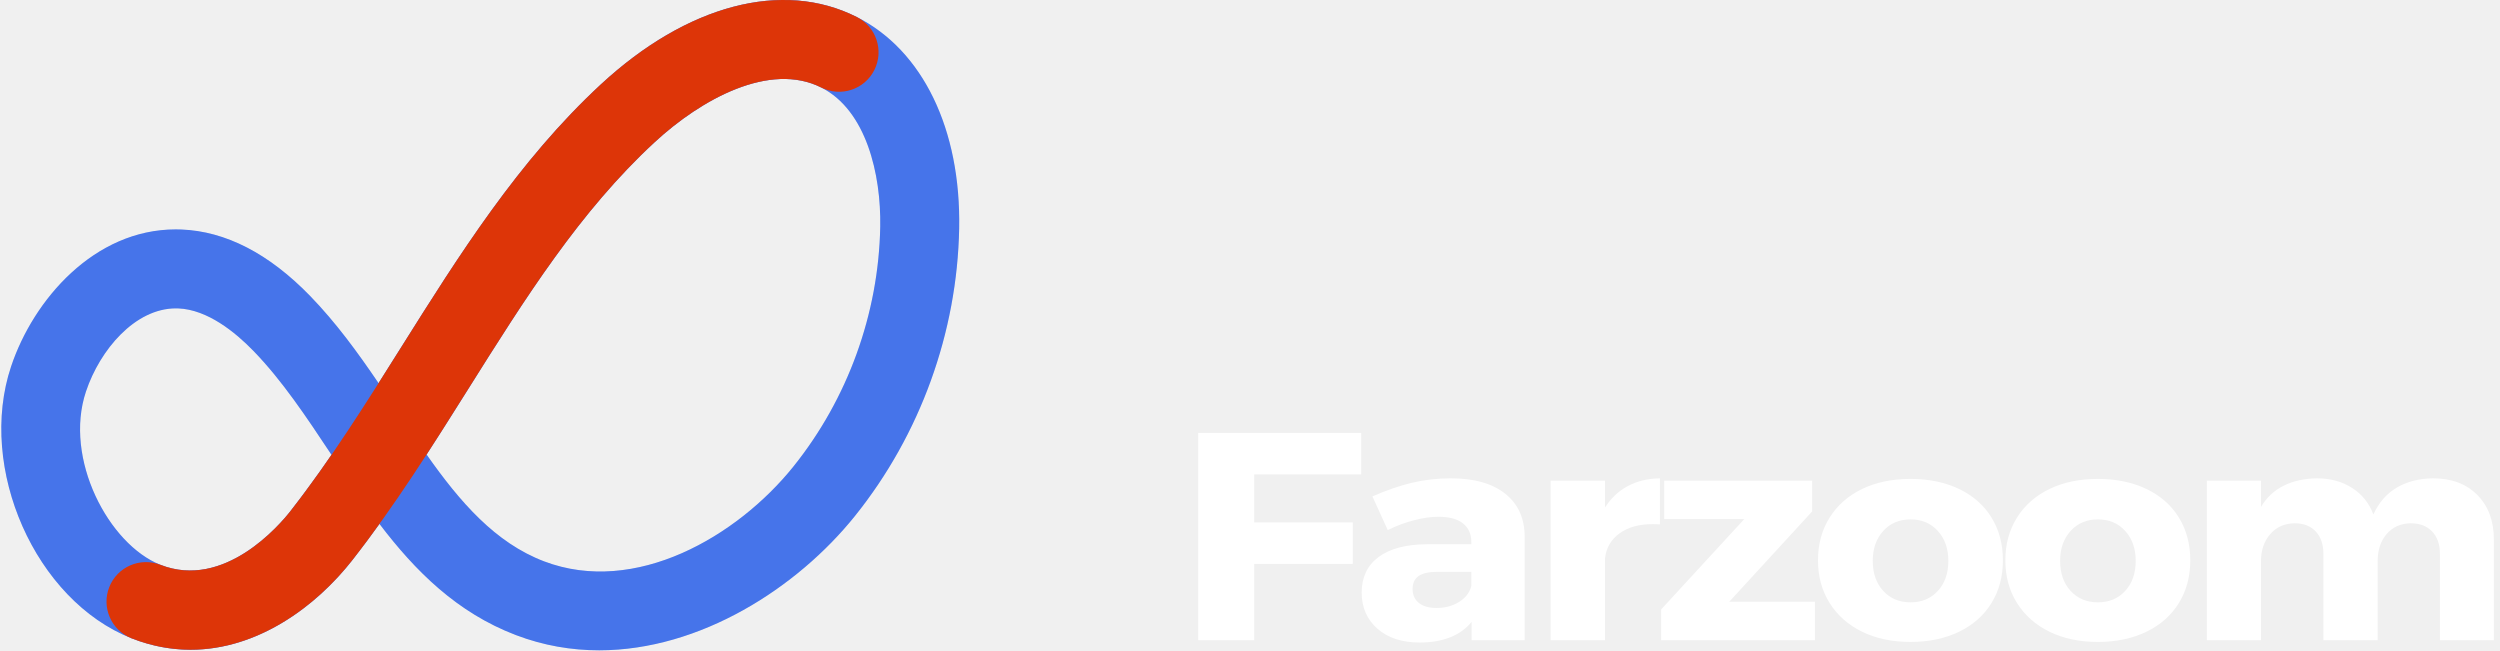
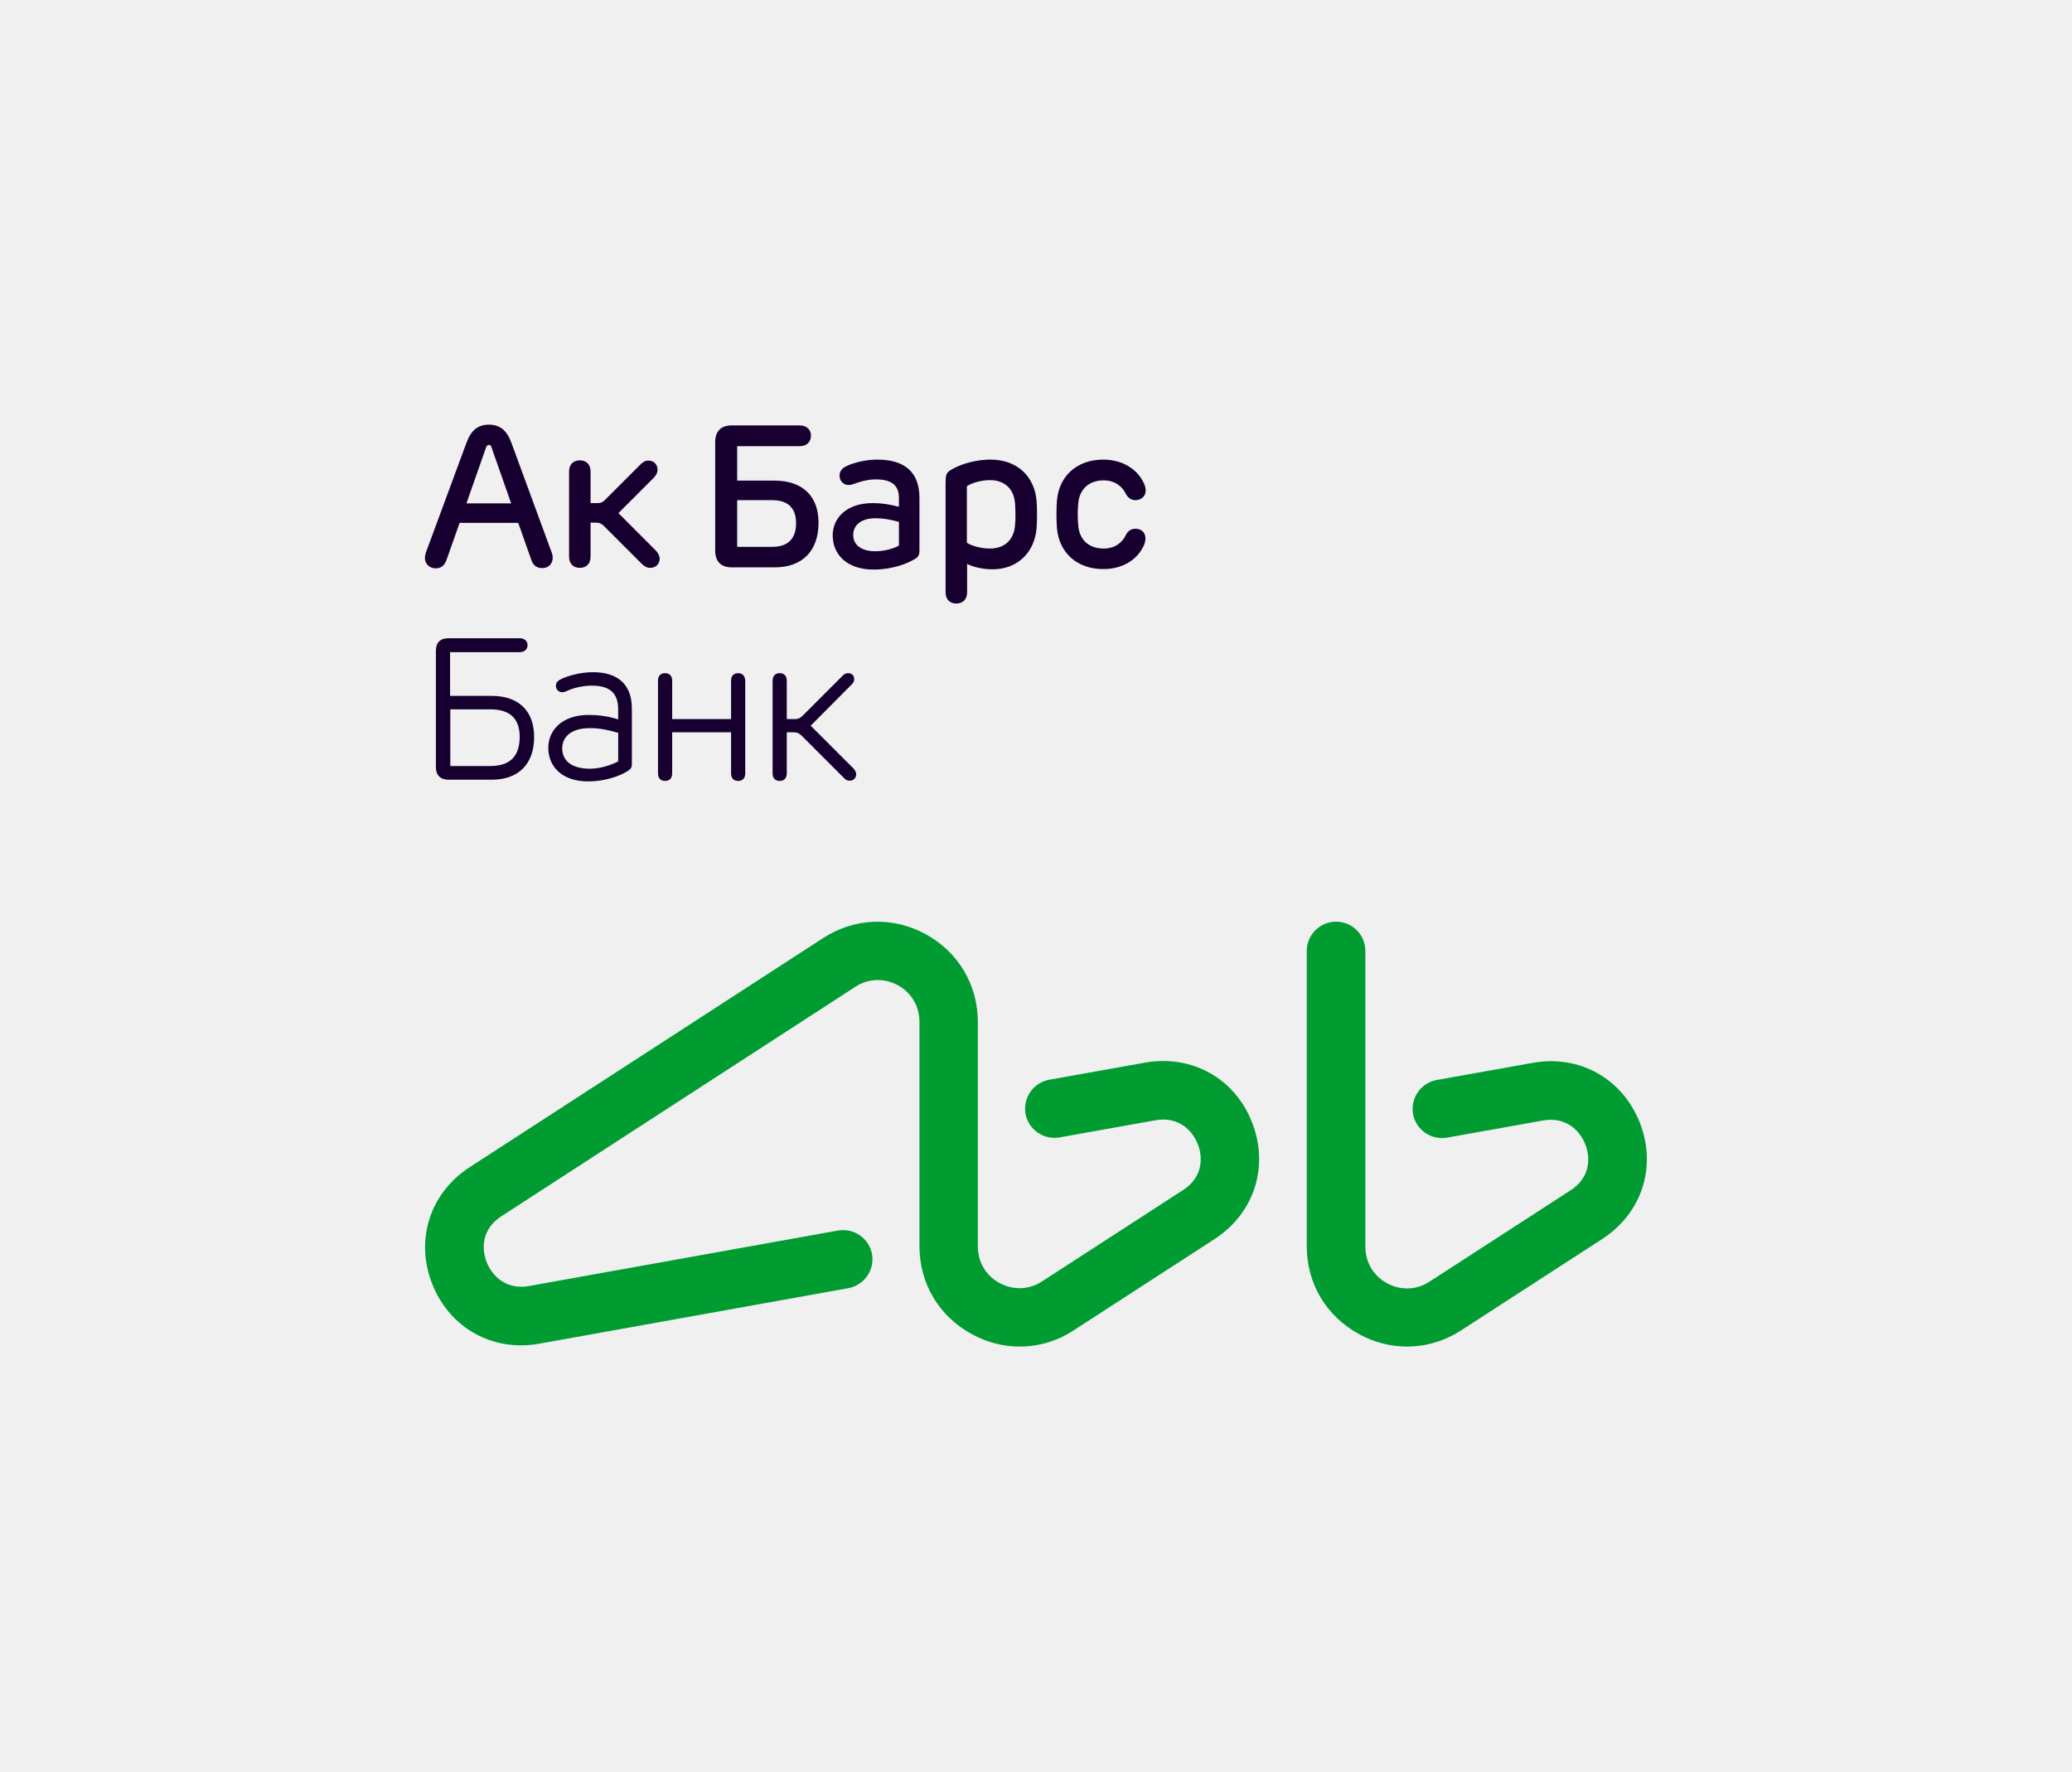
- <svg xmlns="http://www.w3.org/2000/svg" width="338px" height="88px" viewBox="0 0 338 88" version="1.1">
-   <defs />
-   <g id="Page-1" stroke="none" stroke-width="1" fill="none" fill-rule="evenodd">
-     <g id="login" transform="translate(-84, -88)">
-       <g id="logo" transform="translate(44, 40)">
-         <g id="Group-7" transform="translate(40, 48)">
-           <path d="M23.778,41.691 C18.267,41.691 13.514,47.282 11.627,52.918 C8.575,62.026 14.714,73.614 21.692,76.364 C30.344,79.765 37.849,70.921 39.265,69.107 C41.179,66.657 43.025,64.1 44.821,61.495 C41.396,56.334 38.163,51.463 34.276,47.454 C31.813,44.912 28.047,41.851 24.098,41.697 C23.991,41.691 23.884,41.691 23.778,41.691 M57.674,61.454 C62.187,67.875 66.966,73.389 73.564,75.895 C85.893,80.577 99.674,72.535 107.268,63.078 C114.619,53.922 118.788,42.411 119.007,30.672 C119.141,23.578 117.117,14.906 111.037,11.833 C104.101,8.328 94.841,13.362 88.486,19.247 C78.37,28.604 71.04,40.275 63.277,52.633 C61.443,55.552 59.585,58.509 57.674,61.454 M81.013,87.922 C77.274,87.922 73.493,87.288 69.772,85.872 C61.799,82.844 56.142,77.202 51.304,70.832 C50.124,72.47 48.916,74.091 47.674,75.679 L47.671,75.682 C41.206,83.955 29.959,91.095 17.781,86.295 C4.797,81.178 -3.114,63.312 1.505,49.531 C4.524,40.515 12.735,31.015 23.757,31.015 C24.009,31.015 24.264,31.021 24.519,31.03 C30.519,31.264 36.382,34.292 41.941,40.026 C45.437,43.629 48.397,47.703 51.182,51.807 C52.21,50.186 53.227,48.565 54.237,46.956 C62.03,34.553 70.086,21.729 81.239,11.409 C92.874,0.642 105.81,-2.768 115.849,2.307 C124.761,6.811 129.929,17.487 129.68,30.873 C129.416,44.962 124.412,58.772 115.588,69.762 C107.793,79.472 94.67,87.919 81.013,87.922" id="Fill-1" fill="#235AE6" />
-           <path d="M25.766,87.843 C23.179,87.843 20.503,87.369 17.78,86.296 C15.04,85.215 13.692,82.115 14.773,79.375 C15.855,76.631 18.951,75.295 21.692,76.364 C30.343,79.763 37.849,70.921 39.265,69.108 C44.678,62.177 49.537,54.441 54.237,46.957 C62.029,34.554 70.086,21.73 81.238,11.41 C92.874,0.643 105.81,-2.768 115.849,2.308 C118.48,3.635 119.535,6.844 118.207,9.475 C116.88,12.106 113.674,13.164 111.037,11.834 C104.1,8.329 94.838,13.363 88.486,19.247 C78.37,28.604 71.04,40.275 63.277,52.634 C58.432,60.343 53.425,68.317 47.674,75.68 C42.652,82.103 34.746,87.843 25.766,87.843" id="Fill-3" fill="#FF3900" />
-         </g>
-         <g id="Group-7" opacity="0.16" transform="translate(40, 47)">
-           <path d="M23.778,42.691 C18.267,42.691 13.514,48.282 11.627,53.918 C8.575,63.026 14.714,74.614 21.692,77.364 C30.344,80.765 37.849,71.921 39.265,70.107 C41.179,67.657 43.025,65.1 44.821,62.495 C41.396,57.334 38.163,52.463 34.276,48.454 C31.813,45.912 28.047,42.851 24.098,42.697 C23.991,42.691 23.884,42.691 23.778,42.691 M57.674,62.454 C62.187,68.875 66.966,74.389 73.564,76.895 C85.893,81.577 99.674,73.535 107.268,64.078 C114.619,54.922 118.788,43.411 119.007,31.672 C119.141,24.578 117.117,15.906 111.037,12.833 C104.101,9.328 94.841,14.362 88.486,20.247 C78.37,29.604 71.04,41.275 63.277,53.633 C61.443,56.552 59.585,59.509 57.674,62.454 M81.013,88.922 C77.274,88.922 73.493,88.288 69.772,86.872 C61.799,83.844 56.142,78.202 51.304,71.832 C50.124,73.47 48.916,75.091 47.674,76.679 L47.671,76.682 C41.206,84.955 29.959,92.095 17.781,87.295 C4.797,82.178 -3.114,64.312 1.505,50.531 C4.524,41.515 12.735,32.015 23.757,32.015 C24.009,32.015 24.264,32.021 24.519,32.03 C30.519,32.264 36.382,35.292 41.941,41.026 C45.437,44.629 48.397,48.703 51.182,52.807 C52.21,51.186 53.227,49.565 54.237,47.956 C62.03,35.553 70.086,22.729 81.239,12.409 C92.874,1.642 105.81,-1.768 115.849,3.307 C124.761,7.811 129.929,18.487 129.68,31.873 C129.416,45.962 124.412,59.772 115.588,70.762 C107.793,80.472 94.67,88.919 81.013,88.922" id="Fill-1" fill="#FFFFFF" />
-           <path d="M25.766,88.843 C23.179,88.843 20.503,88.369 17.78,87.296 C15.04,86.215 13.692,83.115 14.773,80.375 C15.855,77.631 18.951,76.295 21.692,77.364 C30.343,80.763 37.849,71.921 39.265,70.108 C44.678,63.177 49.537,55.441 54.237,47.957 C62.029,35.554 70.086,22.73 81.238,12.41 C92.874,1.643 105.81,-1.768 115.849,3.308 C118.48,4.635 119.535,7.844 118.207,10.475 C116.88,13.106 113.674,14.164 111.037,12.834 C104.1,9.329 94.838,14.363 88.486,20.247 C78.37,29.604 71.04,41.275 63.277,53.634 C58.432,61.343 53.425,69.317 47.674,76.68 C42.652,83.103 34.746,88.843 25.766,88.843" id="Fill-3" fill="#242232" />
-         </g>
-         <g id="Group-14" transform="translate(201, 106)" fill="#FFFFFF">
-           <polygon id="Fill-5" points="8.567 6.141 8.567 12.63 21.894 12.63 21.894 18.239 8.567 18.239 8.567 28.556 0.999 28.556 0.999 0.532 23.035 0.532 23.035 6.141" />
-           <path d="M36.272,23.378 C37.149,22.83 37.697,22.116 37.922,21.227 L37.922,19.313 L33.297,19.313 C32.192,19.313 31.362,19.5 30.808,19.87 C30.257,20.24 29.982,20.833 29.982,21.639 C29.982,22.436 30.266,23.061 30.829,23.514 C31.395,23.971 32.192,24.199 33.214,24.199 C34.376,24.199 35.395,23.926 36.272,23.378 M42.482,8.732 C44.222,10.107 45.105,12.018 45.134,14.465 L45.134,28.557 L37.961,28.557 L37.961,26.074 C37.229,26.987 36.269,27.68 35.081,28.157 C33.89,28.631 32.515,28.871 30.953,28.871 C28.551,28.871 26.639,28.246 25.223,26.996 C23.807,25.743 23.099,24.116 23.099,22.107 C23.099,20.051 23.857,18.454 25.368,17.319 C26.882,16.187 29.054,15.606 31.89,15.58 L37.922,15.58 L37.922,15.268 C37.922,14.199 37.549,13.366 36.802,12.768 C36.056,12.169 34.942,11.867 33.463,11.867 C32.497,11.867 31.41,12.021 30.21,12.329 C29.007,12.634 27.813,13.079 26.622,13.665 L24.551,9.114 C26.417,8.291 28.189,7.68 29.878,7.274 C31.564,6.871 33.324,6.67 35.164,6.67 C38.302,6.67 40.74,7.357 42.482,8.732" id="Fill-8" />
-           <path d="M59.064,7.724 C60.324,7.046 61.772,6.696 63.42,6.672 L63.42,12.903 C63.198,12.877 62.857,12.865 62.404,12.865 C60.593,12.865 59.115,13.28 57.968,14.103 C56.818,14.933 56.164,16.059 55.998,17.478 L55.998,28.557 L48.638,28.557 L48.638,6.983 L55.998,6.983 L55.998,10.619 C56.783,9.369 57.808,8.403 59.064,7.724" id="Fill-11" />
-           <polygon id="Fill-13" points="72.791 23.358 84.376 23.358 84.376 28.558 63.588 28.558 63.588 24.395 74.824 12.181 64 12.181 64 6.984 84.003 6.984 84.003 11.144" />
-           <path d="M93.616,13.783 C92.668,14.826 92.196,16.174 92.196,17.828 C92.196,19.511 92.668,20.865 93.616,21.893 C94.561,22.924 95.793,23.436 97.313,23.436 C98.822,23.436 100.048,22.924 100.993,21.893 C101.942,20.865 102.416,19.511 102.416,17.828 C102.416,16.174 101.942,14.826 100.993,13.783 C100.048,12.74 98.822,12.222 97.313,12.222 C95.793,12.222 94.561,12.74 93.616,13.783 M103.856,8.106 C105.755,9.013 107.222,10.299 108.247,11.967 C109.278,13.632 109.793,15.564 109.793,17.751 C109.793,19.94 109.278,21.869 108.247,23.534 C107.222,25.202 105.755,26.494 103.856,27.416 C101.953,28.331 99.773,28.791 97.313,28.791 C94.828,28.791 92.644,28.331 90.765,27.416 C88.884,26.494 87.42,25.202 86.371,23.534 C85.319,21.869 84.792,19.94 84.792,17.751 C84.792,15.564 85.319,13.632 86.371,11.967 C87.42,10.299 88.884,9.013 90.765,8.106 C92.644,7.199 94.828,6.749 97.313,6.749 C99.773,6.749 101.953,7.199 103.856,8.106" id="Fill-15" />
-           <path d="M118.948,13.783 C118,14.826 117.529,16.174 117.529,17.828 C117.529,19.511 118,20.865 118.948,21.893 C119.894,22.924 121.126,23.436 122.646,23.436 C124.154,23.436 125.381,22.924 126.326,21.893 C127.274,20.865 127.748,19.511 127.748,17.828 C127.748,16.174 127.274,14.826 126.326,13.783 C125.381,12.74 124.154,12.222 122.646,12.222 C121.126,12.222 119.894,12.74 118.948,13.783 M129.188,8.106 C131.088,9.013 132.554,10.299 133.58,11.967 C134.611,13.632 135.126,15.564 135.126,17.751 C135.126,19.94 134.611,21.869 133.58,23.534 C132.554,25.202 131.088,26.494 129.188,27.416 C127.286,28.331 125.105,28.791 122.646,28.791 C120.16,28.791 117.977,28.331 116.098,27.416 C114.217,26.494 112.753,25.202 111.704,23.534 C110.652,21.869 110.125,19.94 110.125,17.751 C110.125,15.564 110.652,13.632 111.704,11.967 C112.753,10.299 114.217,9.013 116.098,8.106 C117.977,7.199 120.16,6.749 122.646,6.749 C125.105,6.749 127.286,7.199 129.188,8.106" id="Fill-17" />
-           <path d="M173.943,8.928 C175.43,10.433 176.171,12.442 176.171,14.954 L176.171,28.557 L168.876,28.557 L168.876,16.871 C168.876,15.594 168.524,14.587 167.818,13.852 C167.113,13.114 166.144,12.747 164.915,12.747 C163.561,12.774 162.482,13.26 161.67,14.202 C160.864,15.15 160.458,16.371 160.458,17.87 L160.458,28.557 L153.122,28.557 L153.122,16.871 C153.122,15.594 152.775,14.587 152.085,13.852 C151.395,13.114 150.438,12.747 149.223,12.747 C147.842,12.774 146.74,13.268 145.919,14.231 C145.095,15.197 144.684,16.406 144.684,17.87 L144.684,28.557 L137.365,28.557 L137.365,6.984 L144.684,6.984 L144.684,10.54 C145.445,9.263 146.467,8.305 147.753,7.665 C149.039,7.025 150.532,6.697 152.23,6.67 C154.067,6.67 155.661,7.103 157.007,7.971 C158.355,8.836 159.315,10.03 159.881,11.556 C160.612,9.953 161.664,8.744 163.039,7.929 C164.414,7.117 166.049,6.697 167.943,6.67 C170.458,6.67 172.458,7.423 173.943,8.928" id="Fill-19" />
-         </g>
-       </g>
-     </g>
+ <svg xmlns="http://www.w3.org/2000/svg" version="1.1" id="Layer_1" x="0px" y="0px" viewBox="0 0 848 725" style="enable-background:new 0 0 848 725;" xml:space="preserve">
+   <style type="text/css">
+ 	.st0{fill:#170030;}
+ 	.st1{fill:#FFFFFF;}
+ 	.st2{fill:#009C32;}
+ </style>
+   <g>
+     <path class="st0" d="M302.1,275.5c-1.8,0-2.9,1.1-2.9,3.1v15.7h-24.1v-15.7c0-2-1.1-3.1-2.9-3.1c-1.8,0-2.9,1.1-2.9,3.1v37.9   c0,2,1.1,3.1,2.9,3.1c1.8,0,2.9-1.1,2.9-3.1v-16.8h24.1v16.8c0,2,1.1,3.1,2.9,3.1c1.8,0,2.9-1.1,2.9-3.1v-37.9   C304.9,276.6,303.9,275.5,302.1,275.5 M331.8,297l16.7-16.8c0.8-0.8,1.1-1.4,1.1-2.3c0-1.3-0.9-2.4-2.5-2.4c-0.8,0-1.5,0.3-2.2,1   l-16.4,16.4c-0.9,0.9-1.8,1.4-3.1,1.4h-3.4v-15.7c0-2-1.1-3.1-2.9-3.1c-1.8,0-2.9,1.1-2.9,3.1v37.9c0,2,1.1,3.1,2.9,3.1   c1.8,0,2.9-1.1,2.9-3.1v-16.8h3c1.3,0,2.2,0.5,3.1,1.4l17.4,17.4c0.8,0.8,1.4,1,2.3,1c1.6,0,2.6-1.2,2.6-2.6c0-0.9-0.4-1.6-1.2-2.5   L331.8,297z M367.9,223.3c-2.6,1.4-6.2,2.3-9.6,2.3c-5.6,0-9.1-2.4-9.1-6.7c0-3.8,3-6.8,9.1-6.8c3.2,0,6.1,0.5,9.6,1.5V223.3z    M359.1,188.1c-4.9,0-9.3,1.2-12.1,2.4c-2.4,1-3.4,2.3-3.4,4.2c0,2.2,1.7,3.8,3.7,3.8c1,0,2.1-0.4,3.2-0.8c1.8-0.7,4.9-1.5,7.9-1.5   c6.7,0,9.5,2.5,9.5,7.7v3.5c-3.9-1-7-1.5-10.7-1.5c-11,0-16.4,6.3-16.4,13.2c0,8,6,14,16.7,14c8.3,0,14.6-2.8,17.2-4.5   c1.2-0.8,1.6-1.6,1.6-3.3V204C376.4,193.1,370.1,188.1,359.1,188.1 M464.6,216.4c-2,0-3.1,1.2-3.8,2.5c-1.5,3.3-4.7,5.6-9.1,5.6   c-6.2,0-9.9-3.7-10.4-9.3c-0.3-3-0.3-6.4,0-9.3c0.5-5.5,4.2-9.3,10.4-9.3c4.4,0,7.6,2.3,9.1,5.6c0.8,1.3,1.9,2.5,3.8,2.5   c2.5,0,4.3-1.6,4.3-4c0-1.3-0.5-2.6-1.3-4c-2.6-4.7-8.1-8.6-16.1-8.6c-10.8,0-18,6.8-18.9,16.5c-0.3,3.2-0.3,8.6,0,11.8   c0.9,9.7,8.1,16.5,18.9,16.5c8,0,13.5-3.8,16.1-8.6c0.8-1.4,1.2-2.7,1.2-4C468.8,218,467.1,216.3,464.6,216.4 M268.2,225.1   L253.1,210l14.3-14.3c1.1-1.1,1.7-2.2,1.7-3.5c0-2.1-1.5-3.7-3.7-3.7c-1.3,0-2.2,0.5-3.4,1.7l-14.5,14.5c-0.8,0.8-1.6,1.2-2.8,1.2   h-3v-12.9c0-2.9-1.7-4.6-4.4-4.6c-2.7,0-4.4,1.7-4.4,4.6v34.8c0,2.9,1.7,4.6,4.4,4.6c2.7,0,4.4-1.7,4.4-4.6v-13.9h2.5   c1.1,0,2,0.5,2.8,1.2l15.5,15.5c1.3,1.3,2.3,1.8,3.6,1.8c2.3,0,3.9-1.6,3.9-3.9C269.9,227.4,269.3,226.2,268.2,225.1 M415.4,215.2   c-0.5,5.5-4,9.3-10.3,9.3c-3.3,0-7.4-1-9.4-2.4V199c2-1.4,6.1-2.5,9.4-2.5c6.3,0,9.8,3.8,10.3,9.3   C415.6,208.7,415.7,212.2,415.4,215.2 M405.4,188.1c-7.6,0-13.8,2.7-16.2,4.2c-2,1.2-2.2,2.1-2.2,5.5v44.6c0,2.9,1.7,4.6,4.4,4.6   c2.7,0,4.4-1.7,4.4-4.6v-11.6c2.6,1.3,6.6,2.2,10.4,2.2c10.1,0,17-6.7,18-16.4c0.3-3.3,0.3-8.7,0-12   C423.2,194.8,416.2,188.1,405.4,188.1 M253,311.6c-3.2,1.7-7.6,3-11.6,3c-7.2,0-11.3-3.1-11.3-8.3c0-4.7,3.6-8.3,11.3-8.3   c3.8,0,7,0.6,11.6,1.9V311.6z M242.7,275.1c-5,0-9.9,1.4-12.6,2.6c-1.8,0.8-2.6,1.6-2.6,3c0,1.5,1.2,2.6,2.6,2.6   c0.7,0,1.5-0.3,2.3-0.7c2-0.9,5.9-2,9.7-2c7.5,0,10.9,3,10.9,9.8v4c-4.7-1.4-8.1-1.8-12.1-1.8c-10.9,0-16.5,6.3-16.5,13.4   c0,8.3,6.3,13.8,16.2,13.8c8.2,0,14.5-2.9,16.8-4.6c0.9-0.7,1.2-1.2,1.2-2.5v-22.5C258.7,280,252.7,275.1,242.7,275.1 M200.6,313.5   h-16.3v-23.2h16.3c8.6,0,12.1,4.2,12.1,11.4C212.6,309.2,209.1,313.5,200.6,313.5 M201.3,284.8h-17.1v-17.9h28.5   c1.9,0,3.2-1.1,3.2-2.9c0-1.7-1.3-2.8-3.2-2.8h-29.2c-3.3,0-5.1,1.8-5.1,5.1V314c0,3.3,1.9,5.1,5.1,5.1h17.8   c10.9,0,17.3-6.4,17.3-17.5C218.6,290.9,212.2,284.8,201.3,284.8 M301.7,204.7H316c6.8,0,9.8,3.5,9.8,9.4c0,6.1-3,9.7-9.8,9.7   h-14.3V204.7z M299.5,232.2H317c11.3,0,18-6.6,18-18.3c0-11-6.7-17.2-18-17.2h-15.3v-14.1h25.6c2.8,0,4.6-1.7,4.6-4.3   c0-2.5-1.8-4.2-4.6-4.2h-27.8c-4.4,0-6.8,2.4-6.8,6.8v44.4C292.7,229.8,295.1,232.2,299.5,232.2 M190.9,206l8-22.8   c0.3-0.8,0.6-1.1,1.2-1.1c0.6,0,0.9,0.3,1.1,1.1l8,22.8H190.9z M226.2,228.4c0-0.8-0.1-1.6-0.6-2.8l-16.2-44.1   c-1.9-5.4-4.8-7.7-9.3-7.7c-4.5,0-7.4,2.3-9.3,7.7l-16.3,44.1c-0.5,1.4-0.6,2.2-0.6,2.8c0,2.3,1.8,4.2,4.4,4.2c2.1,0,3.6-1,4.5-3.6   l5.3-15h24l5.3,15c0.8,2.5,2.4,3.5,4.4,3.5C224.4,232.6,226.2,230.7,226.2,228.4" />
+     <path class="st2" d="M671.1,459.4c-7.1-18-24.8-27.9-43.9-24.4l-39.2,7c-6.5,1.2-10.8,7.4-9.7,13.9c1.2,6.5,7.4,10.8,13.9,9.7   l39.2-7c9.3-1.7,15.1,3.9,17.4,9.7c2.3,5.8,1.9,13.8-6.1,18.9l-57.6,37.3c-5.3,3.5-11.9,3.7-17.4,0.7c-5.6-3-8.9-8.6-8.9-15V389.2   c0-6.6-5.3-12-12-12c-6.6,0-12,5.4-12,12v120.8c0,15.3,8,28.7,21.4,36c6.2,3.4,12.9,5.1,19.6,5.1c7.7,0,15.4-2.2,22.3-6.7   l57.6-37.3C672,496.6,678.2,477.4,671.1,459.4 M468.6,434.9l-39.2,7c-6.5,1.2-10.8,7.4-9.7,13.9c1.2,6.5,7.4,10.8,13.9,9.7l39.2-7   c9.3-1.7,15.1,3.9,17.4,9.7c2.3,5.8,1.9,13.8-6.1,18.9l-57.6,37.3c-5.3,3.5-11.9,3.7-17.4,0.7c-5.6-3-8.9-8.6-8.9-15v-91.8   c0-15.3-8-28.7-21.4-36c-13.4-7.3-29.1-6.7-41.9,1.6l-144.7,93.8c-16.3,10.6-22.4,29.8-15.3,47.8c7.1,18,24.8,27.9,43.9,24.4   l126.4-22.7c6.5-1.2,10.8-7.4,9.7-13.9c-1.2-6.5-7.4-10.8-13.9-9.7l-126.4,22.7c-9.3,1.7-15.1-3.9-17.4-9.7   c-2.3-5.8-1.9-13.8,6.1-18.9L350,403.9c5.3-3.5,11.9-3.7,17.4-0.7c5.6,3,8.9,8.6,8.9,15v91.8c0,15.3,8,28.7,21.4,36   c6.2,3.4,12.9,5.1,19.6,5.1c7.7,0,15.4-2.2,22.2-6.7l57.6-37.3c16.3-10.6,22.4-29.8,15.3-47.8C505.4,441.3,487.7,431.5,468.6,434.9   " />
  </g>
</svg>
